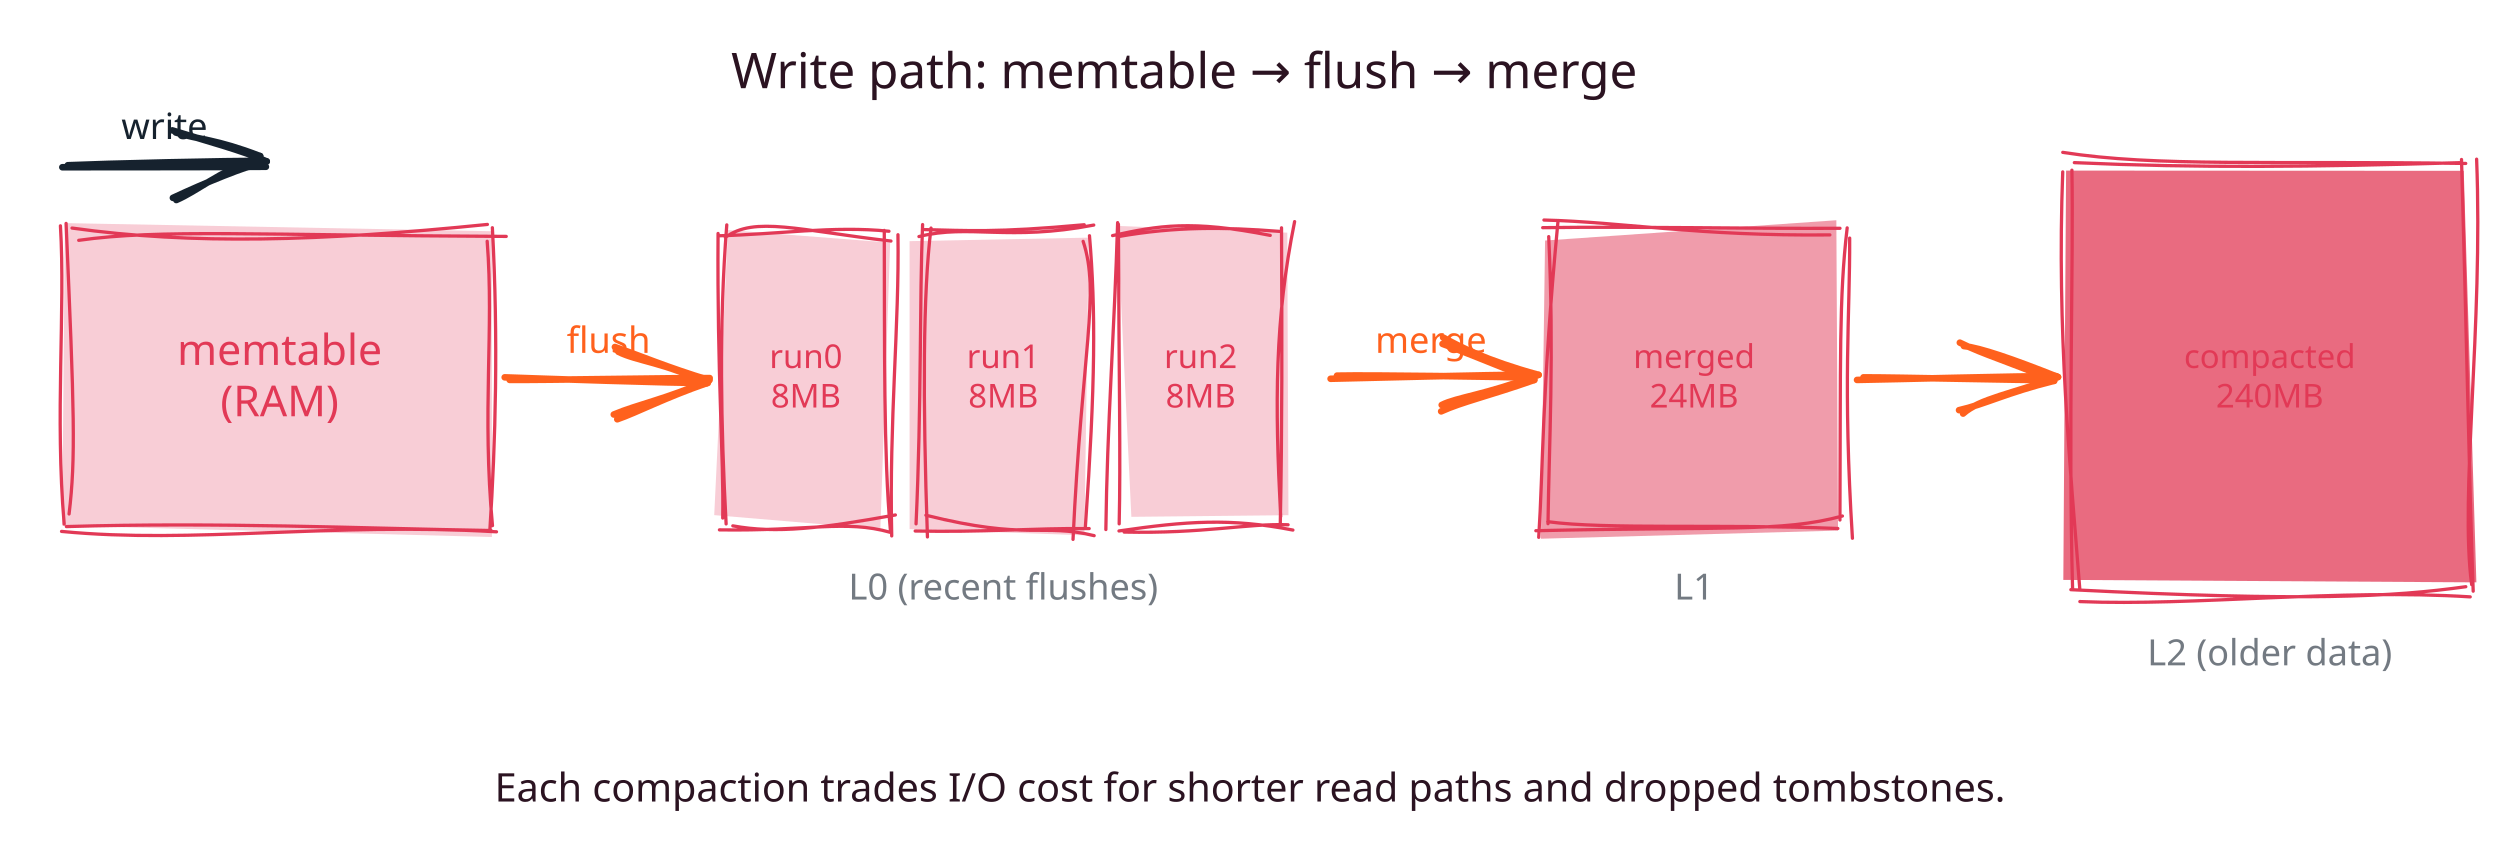
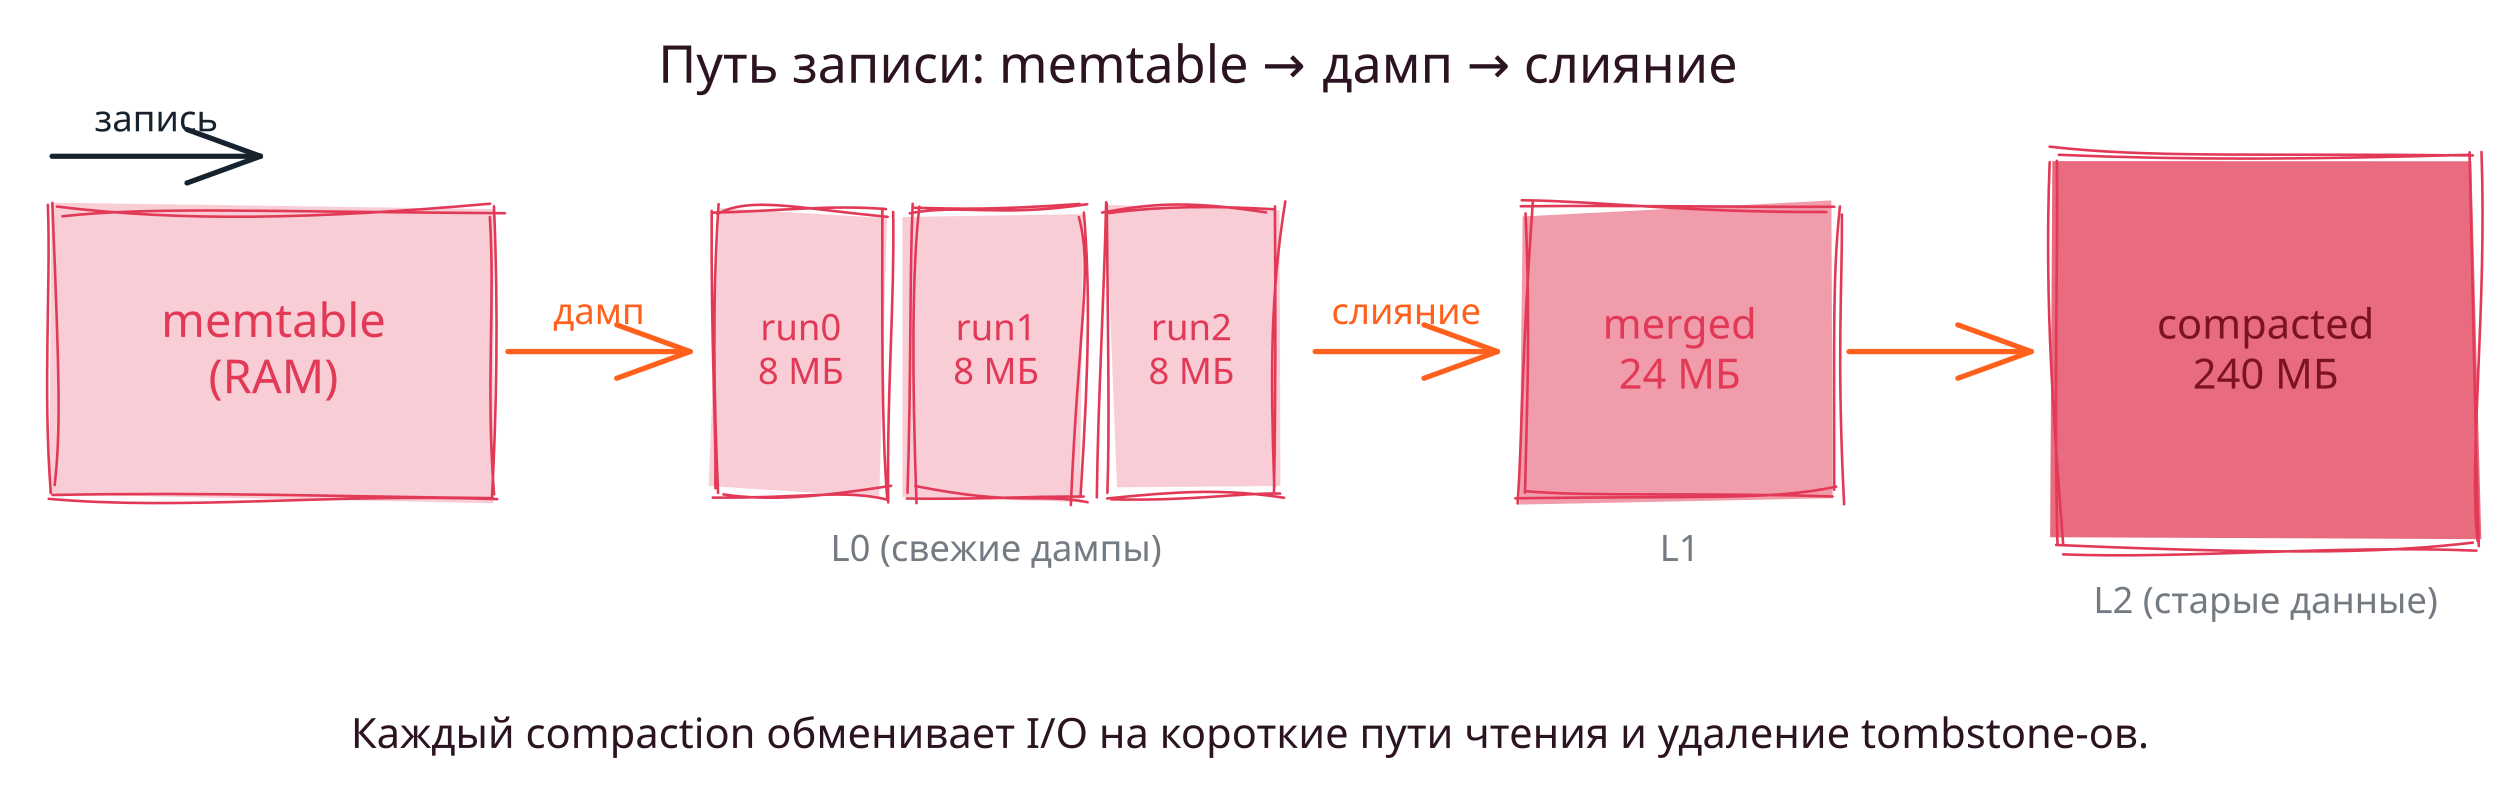
- <svg xmlns="http://www.w3.org/2000/svg" version="1.1" viewBox="0 0 760 258" width="760" height="258">
+ <svg xmlns="http://www.w3.org/2000/svg" version="1.1" viewBox="0 0 960 302" width="960" height="302">
  <defs>
    <style>
      @font-face {
        font-family: "Virgil";
        src: url("https://excalidraw.com/Virgil.woff2");
      }
      @font-face {
        font-family: "Cascadia";
        src: url("https://excalidraw.com/Cascadia.woff2");
      }
    </style>
  </defs>
-   <rect x="0" y="0" width="760" height="258" fill="transparent" />
-   <g transform="translate(10 10) rotate(0 350 11)">
-     <text x="350" y="11.0" dominant-baseline="central" font-family="Cascadia, Segoe UI Emoji" font-size="15px" fill="#2B1321" text-anchor="middle" style="white-space: pre;" direction="ltr">Write path: memtable → flush → merge</text>
+   <rect x="0" y="0" width="960" height="302" fill="transparent" />
+   <g transform="translate(10 10) rotate(0 450 14)">
+     <text x="450" y="14.0" dominant-baseline="central" font-family="Cascadia, Segoe UI Emoji" font-size="20px" fill="#2B1321" text-anchor="middle" style="white-space: pre;" direction="ltr">Путь записи: memtable → дамп → слияние</text>
  </g>
-   <g stroke-linecap="round" transform="translate(20 70) rotate(0 65 45)">
-     <path d="M-0.28 -2.18 L129.52 0.29 L129.54 93.25 L-1.1 89.82" stroke="none" stroke-width="0" fill="#F8CDD6" />
-     <path d="M3.93 3.06 C28.27 -0.41, 59.05 1.53, 133.89 1.87 M1.9 -0.67 C38.3 4.45, 77.17 3.39, 128.17 -1.77 M128.1 3.35 C130.21 30.42, 126.5 54.88, 129.71 89.79 M129.68 -0.77 C131.52 33.39, 130.64 64.57, 128.93 90.94 M130.93 91.67 C80.23 88.71, 38.83 95.46, -1.29 91.55 M129.3 91.28 C89 90.61, 46.62 88.69, 0.18 90.08 M1 86.24 C3.05 69.17, 2.58 55.37, 0.09 -2.08 M-0.49 89.31 C-3.32 56.41, -0.1 24.27, -1.63 -1.35" stroke="#E23956" stroke-width="1" fill="none" />
+   <g stroke-linecap="round" transform="translate(20 80) rotate(0 85 55)">
+     <path d="M-0.28 -2.18 L169.52 0.29 L169.54 113.25 L-1.1 109.82" stroke="none" stroke-width="0" fill="#F8CDD6" />
+     <path d="M3.93 3.06 C37.93 -0.66, 78.37 1.28, 173.89 1.87 M1.9 -0.67 C50.15 5.2, 100.88 4.15, 168.17 -1.77 M168.1 3.35 C170.2 36.83, 166.49 67.7, 169.71 109.79 M169.68 -0.77 C171.48 40.72, 170.59 79.23, 168.93 110.94 M170.93 111.67 C106.11 109.38, 50.59 116.14, -1.29 111.55 M169.3 111.28 C116.2 110.8, 61.03 108.88, 0.18 110.08 M1 106.24 C3.35 85.01, 2.89 67.06, 0.09 -2.08 M-0.49 109.31 C-3.62 69.04, -0.41 29.54, -1.63 -1.35" stroke="#E23956" stroke-width="1" fill="none" />
  </g>
-   <g transform="translate(20 70) rotate(0 65 45)">
-     <text x="65" y="35.9" dominant-baseline="central" font-family="Cascadia, Segoe UI Emoji" font-size="13px" fill="#E23956" text-anchor="middle" style="white-space: pre;" direction="ltr">memtable</text>
-     <text x="65" y="51.5" dominant-baseline="central" font-family="Cascadia, Segoe UI Emoji" font-size="13px" fill="#E23956" text-anchor="middle" style="white-space: pre;" direction="ltr">(RAM)</text>
+   <g transform="translate(20 80) rotate(0 85 55)">
+     <text x="85" y="42.4" dominant-baseline="central" font-family="Cascadia, Segoe UI Emoji" font-size="18px" fill="#E23956" text-anchor="middle" style="white-space: pre;" direction="ltr">memtable</text>
+     <text x="85" y="64.0" dominant-baseline="central" font-family="Cascadia, Segoe UI Emoji" font-size="18px" fill="#E23956" text-anchor="middle" style="white-space: pre;" direction="ltr">(RAM)</text>
  </g>
  <g stroke-linecap="round">
-     <g transform="translate(20 50) rotate(0 30 0)">
-       <path d="M-1.05 0.84 C9.21 0.8, 50.57 0.85, 60.83 0.7 M0.61 0.23 C10.84 -0.23, 50.42 -1.22, 60.32 -1.06" stroke="#16222E" stroke-width="2" fill="none" />
+     <g transform="translate(20 60) rotate(0 40 0)">
+       <path d="M0 0 C13.33 0, 66.67 0, 80 0 M0 0 C13.33 0, 66.67 0, 80 0" stroke="#16222E" stroke-width="2" fill="none" />
    </g>
-     <g transform="translate(20 50) rotate(0 30 0)">
-       <path d="M33.6 10.81 C40.08 8, 45.6 2.86, 59.09 -2.55 M32.56 10.15 C42.67 5.45, 54.16 0.65, 61.09 -0.93" stroke="#16222E" stroke-width="2" fill="none" />
+     <g transform="translate(20 60) rotate(0 40 0)">
+       <path d="M51.81 10.26 C58.62 7.78, 65.42 5.31, 80 0 M51.81 10.26 C62.57 6.34, 73.34 2.42, 80 0" stroke="#16222E" stroke-width="2" fill="none" />
    </g>
-     <g transform="translate(20 50) rotate(0 30 0)">
-       <path d="M33.44 -9.71 C40.12 -7.57, 45.68 -7.75, 59.09 -2.55 M32.4 -10.37 C42.4 -7.23, 53.95 -4.2, 61.09 -0.93" stroke="#16222E" stroke-width="2" fill="none" />
+     <g transform="translate(20 60) rotate(0 40 0)">
+       <path d="M51.81 -10.26 C58.62 -7.78, 65.42 -5.31, 80 0 M51.81 -10.26 C62.57 -6.34, 73.34 -2.42, 80 0" stroke="#16222E" stroke-width="2" fill="none" />
    </g>
  </g>
-   <g transform="translate(20 30) rotate(0 30 8)">
-     <text x="30" y="8.0" dominant-baseline="central" font-family="Cascadia, Segoe UI Emoji" font-size="11px" fill="#16222E" text-anchor="middle" style="white-space: pre;" direction="ltr">write</text>
+   <g transform="translate(20 36) rotate(0 40 9)">
+     <text x="40" y="9.0" dominant-baseline="central" font-family="Cascadia, Segoe UI Emoji" font-size="14px" fill="#16222E" text-anchor="middle" style="white-space: pre;" direction="ltr">запись</text>
  </g>
  <g stroke-linecap="round">
-     <g transform="translate(155 115) rotate(0 30 0)">
-       <path d="M-0.07 0.49 C10.17 0.59, 50.58 -0.15, 60.74 -0.07 M-1.57 -0.29 C8.64 0.07, 49.82 1.52, 60.19 1.43" stroke="#FF611D" stroke-width="2" fill="none" />
+     <g transform="translate(195 135) rotate(0 35 0)">
+       <path d="M0 0 C11.67 0, 58.33 0, 70 0 M0 0 C11.67 0, 58.33 0, 70 0" stroke="#FF611D" stroke-width="2" fill="none" />
    </g>
-     <g transform="translate(155 115) rotate(0 30 0)">
-       <path d="M32.65 12.46 C38.62 10.39, 47.24 5.85, 59.79 1.51 M31.59 11.01 C38.78 7.97, 47.7 6.27, 60.63 0.57" stroke="#FF611D" stroke-width="2" fill="none" />
+     <g transform="translate(195 135) rotate(0 35 0)">
+       <path d="M41.81 10.26 C48.62 7.78, 55.42 5.31, 70 0 M41.81 10.26 C49.34 7.52, 56.88 4.78, 70 0" stroke="#FF611D" stroke-width="2" fill="none" />
    </g>
-     <g transform="translate(155 115) rotate(0 30 0)">
-       <path d="M32.99 -8.05 C38.76 -5.17, 47.3 -4.76, 59.79 1.51 M31.93 -9.51 C39.08 -7.06, 47.91 -3.28, 60.63 0.57" stroke="#FF611D" stroke-width="2" fill="none" />
+     <g transform="translate(195 135) rotate(0 35 0)">
+       <path d="M41.81 -10.26 C48.62 -7.78, 55.42 -5.31, 70 0 M41.81 -10.26 C49.34 -7.52, 56.88 -4.78, 70 0" stroke="#FF611D" stroke-width="2" fill="none" />
    </g>
  </g>
-   <g transform="translate(155 95) rotate(0 30 8)">
-     <text x="30" y="8.0" dominant-baseline="central" font-family="Cascadia, Segoe UI Emoji" font-size="11px" fill="#FF611D" text-anchor="middle" style="white-space: pre;" direction="ltr">flush</text>
+   <g transform="translate(195 110) rotate(0 35 9)">
+     <text x="35" y="9.0" dominant-baseline="central" font-family="Cascadia, Segoe UI Emoji" font-size="14px" fill="#FF611D" text-anchor="middle" style="white-space: pre;" direction="ltr">дамп</text>
  </g>
-   <g stroke-linecap="round" transform="translate(220 70) rotate(0 25 45)">
-     <path d="M1.31 -0.06 L50.61 3.76 L47.63 90.87 L-2.88 86.6" stroke="none" stroke-width="0" fill="#F8CDD6" />
-     <path d="M0.5 2.19 C9.29 -4.41, 22.98 0.08, 50.85 3.28 M-1.67 1.68 C15.94 1.29, 33.43 -1.44, 50.24 0.3 M52.98 1.36 C53.41 28.84, 50.3 57.31, 51.08 92.92 M48.82 0.05 C48.93 34.62, 48.61 68.96, 50.7 91.4 M52.19 86.55 C29.79 90.59, 16.09 92.3, 2.78 89.86 M50.66 91.83 C36.94 87.94, 25.82 91.5, -1.29 91.08 M-0.29 87.48 C0.03 68.73, -2.01 44.18, -1.71 0.98 M0.74 89.27 C-0.83 59.84, -1.47 28.93, 0.94 -1.63" stroke="#E23956" stroke-width="1" fill="none" />
+   <g stroke-linecap="round" transform="translate(275 80) rotate(0 32.5 55)">
+     <path d="M1.31 -0.06 L65.61 3.76 L62.63 110.87 L-2.88 106.6" stroke="none" stroke-width="0" fill="#F8CDD6" />
+     <path d="M0.5 2.19 C12.91 -4.64, 30.23 -0.14, 65.85 3.28 M-1.67 1.68 C21.23 1.22, 44.01 -1.51, 65.24 0.3 M67.98 1.36 C68.59 35.46, 65.48 70.53, 66.08 112.92 M63.82 0.05 C63.79 42.36, 63.48 84.45, 65.7 111.4 M67.19 106.55 C39.67 110.81, 20.86 112.52, 2.78 109.86 M65.66 111.83 C48.47 107.82, 33.89 111.38, -1.29 111.08 M-0.29 107.48 C0.05 83.74, -1.99 54.2, -1.71 0.98 M0.74 109.27 C-0.88 73.17, -1.52 35.58, 0.94 -1.63" stroke="#E23956" stroke-width="1" fill="none" />
  </g>
-   <g transform="translate(220 70) rotate(0 25 45)">
-     <text x="25" y="38.0" dominant-baseline="central" font-family="Cascadia, Segoe UI Emoji" font-size="10px" fill="#E23956" text-anchor="middle" style="white-space: pre;" direction="ltr">run0</text>
-     <text x="25" y="50.0" dominant-baseline="central" font-family="Cascadia, Segoe UI Emoji" font-size="10px" fill="#E23956" text-anchor="middle" style="white-space: pre;" direction="ltr">8MB</text>
+   <g transform="translate(275 80) rotate(0 32.5 55)">
+     <text x="32.5" y="45.2" dominant-baseline="central" font-family="Cascadia, Segoe UI Emoji" font-size="14px" fill="#E23956" text-anchor="middle" style="white-space: pre;" direction="ltr">run0</text>
+     <text x="32.5" y="62.0" dominant-baseline="central" font-family="Cascadia, Segoe UI Emoji" font-size="14px" fill="#E23956" text-anchor="middle" style="white-space: pre;" direction="ltr">8 МБ</text>
  </g>
-   <g stroke-linecap="round" transform="translate(280 70) rotate(0 25 45)">
-     <path d="M-3.49 3.31 L50.98 2.24 L49.66 92.74 L-3.48 90.86" stroke="none" stroke-width="0" fill="#F8CDD6" />
-     <path d="M-0.64 1.91 C14.73 -1.92, 26.5 3.43, 52.5 -1.58 M1.14 -0.2 C13.72 0.07, 22.66 0.79, 49.6 -1.68 M49.27 3.37 C54.48 18.99, 48.9 36.78, 46.2 93.97 M51.2 1.66 C53.13 24.36, 53 46.42, 49.95 90.22 M52.62 92.84 C36.9 89, 32.36 94.37, 1.48 86.63 M51.11 90.68 C35.05 90.5, 17.82 91.9, -1.78 91.42 M1.94 93.23 C0.5 51.25, 0.59 19.12, 3.03 -0.67 M-1.52 89.25 C0.14 53.66, -0.45 19.81, 0.47 -1.73" stroke="#E23956" stroke-width="1" fill="none" />
+   <g stroke-linecap="round" transform="translate(350 80) rotate(0 32.5 55)">
+     <path d="M-3.49 3.31 L65.98 2.24 L64.66 112.74 L-3.48 110.86" stroke="none" stroke-width="0" fill="#F8CDD6" />
+     <path d="M-0.64 1.91 C18.35 -1.79, 33.75 3.56, 67.5 -1.58 M1.14 -0.2 C17.29 0.08, 29.8 0.8, 64.6 -1.68 M64.27 3.37 C69.72 23, 64.14 44.81, 61.2 113.97 M66.2 1.66 C68.5 29.58, 68.37 56.86, 64.95 110.22 M67.62 112.84 C48.84 109.21, 41.24 114.57, 1.48 106.63 M66.11 110.68 C45.03 110.52, 22.79 111.92, -1.78 111.42 M1.94 113.23 C0.15 63.32, 0.25 23.25, 3.03 -0.67 M-1.52 109.25 C-0.1 65.88, -0.7 24.27, 0.47 -1.73" stroke="#E23956" stroke-width="1" fill="none" />
  </g>
-   <g transform="translate(280 70) rotate(0 25 45)">
-     <text x="25" y="38.0" dominant-baseline="central" font-family="Cascadia, Segoe UI Emoji" font-size="10px" fill="#E23956" text-anchor="middle" style="white-space: pre;" direction="ltr">run1</text>
-     <text x="25" y="50.0" dominant-baseline="central" font-family="Cascadia, Segoe UI Emoji" font-size="10px" fill="#E23956" text-anchor="middle" style="white-space: pre;" direction="ltr">8MB</text>
+   <g transform="translate(350 80) rotate(0 32.5 55)">
+     <text x="32.5" y="45.2" dominant-baseline="central" font-family="Cascadia, Segoe UI Emoji" font-size="14px" fill="#E23956" text-anchor="middle" style="white-space: pre;" direction="ltr">run1</text>
+     <text x="32.5" y="62.0" dominant-baseline="central" font-family="Cascadia, Segoe UI Emoji" font-size="14px" fill="#E23956" text-anchor="middle" style="white-space: pre;" direction="ltr">8 МБ</text>
  </g>
-   <g stroke-linecap="round" transform="translate(340 70) rotate(0 25 45)">
-     <path d="M-0.3 -1.32 L51.34 0.73 L51.69 86.62 L3.93 87.12" stroke="none" stroke-width="0" fill="#F8CDD6" />
-     <path d="M-1.78 1.62 C12.17 -1.42, 22.03 -3.22, 46.15 1.56 M-0.05 1.92 C17.51 -1.15, 31.89 -0.99, 48.96 0.34 M53.56 -2.63 C47.55 27.13, 47.5 52.26, 49.33 87.01 M49.58 -0.74 C49.74 32.1, 49.79 59.89, 49.21 89.03 M53.04 91.14 C34.01 87.42, 20.62 88.43, 0.17 91.41 M51.57 89.53 C39.16 89.07, 25.83 92.29, 1.74 91.75 M-3.82 90.98 C-3.44 59.78, -1.21 30.06, -0.24 -2.32 M0.23 89.24 C0.7 69.47, 0.16 46.7, 0 -1.83" stroke="#E23956" stroke-width="1" fill="none" />
+   <g stroke-linecap="round" transform="translate(425 80) rotate(0 32.5 55)">
+     <path d="M-0.3 -1.32 L66.34 0.73 L66.69 106.62 L3.93 107.12" stroke="none" stroke-width="0" fill="#F8CDD6" />
+     <path d="M-1.78 1.62 C15.8 -1.54, 29.27 -3.33, 61.15 1.56 M-0.05 1.92 C22.36 -1.05, 41.6 -0.89, 63.96 0.34 M68.56 -2.63 C62.84 32.54, 62.8 63.08, 64.33 107.01 M64.58 -0.74 C64.81 38.79, 64.87 73.27, 64.21 109.03 M68.04 111.14 C45.01 107.61, 27.63 108.62, 0.17 111.41 M66.57 109.53 C50.59 109.23, 33.68 112.45, 1.74 111.75 M-3.82 110.98 C-3.35 72.9, -1.11 36.3, -0.24 -2.32 M0.23 109.24 C1.08 84.6, 0.53 56.95, 0 -1.83" stroke="#E23956" stroke-width="1" fill="none" />
  </g>
-   <g transform="translate(340 70) rotate(0 25 45)">
-     <text x="25" y="38.0" dominant-baseline="central" font-family="Cascadia, Segoe UI Emoji" font-size="10px" fill="#E23956" text-anchor="middle" style="white-space: pre;" direction="ltr">run2</text>
-     <text x="25" y="50.0" dominant-baseline="central" font-family="Cascadia, Segoe UI Emoji" font-size="10px" fill="#E23956" text-anchor="middle" style="white-space: pre;" direction="ltr">8MB</text>
+   <g transform="translate(425 80) rotate(0 32.5 55)">
+     <text x="32.5" y="45.2" dominant-baseline="central" font-family="Cascadia, Segoe UI Emoji" font-size="14px" fill="#E23956" text-anchor="middle" style="white-space: pre;" direction="ltr">run2</text>
+     <text x="32.5" y="62.0" dominant-baseline="central" font-family="Cascadia, Segoe UI Emoji" font-size="14px" fill="#E23956" text-anchor="middle" style="white-space: pre;" direction="ltr">8 МБ</text>
  </g>
-   <g transform="translate(220 170) rotate(0 85 8)">
-     <text x="85" y="8.0" dominant-baseline="central" font-family="Cascadia, Segoe UI Emoji" font-size="11px" fill="#737A82" text-anchor="middle" style="white-space: pre;" direction="ltr">L0 (recent flushes)</text>
+   <g transform="translate(275 200) rotate(0 107.5 10)">
+     <text x="107.5" y="10.0" dominant-baseline="central" font-family="Cascadia, Segoe UI Emoji" font-size="14px" fill="#737A82" text-anchor="middle" style="white-space: pre;" direction="ltr">L0 (свежие дампы)</text>
  </g>
  <g stroke-linecap="round">
-     <g transform="translate(405 115) rotate(0 30 0)">
-       <path d="M-0.5 0.15 C9.48 -0.13, 49.23 -1.05, 59.15 -1.12 M1.45 -0.81 C11.86 -1.05, 51.42 -0.46, 61.42 -0.17" stroke="#FF611D" stroke-width="2" fill="none" />
+     <g transform="translate(505 135) rotate(0 35 0)">
+       <path d="M0 0 C11.67 0, 58.33 0, 70 0 M0 0 C11.67 0, 58.33 0, 70 0" stroke="#FF611D" stroke-width="2" fill="none" />
    </g>
-     <g transform="translate(405 115) rotate(0 30 0)">
-       <path d="M33.28 8.11 C37.97 5.75, 46.27 5.15, 62.74 -1.04 M33.11 10.06 C39.46 7.15, 47.59 5.38, 61.42 0.52" stroke="#FF611D" stroke-width="2" fill="none" />
+     <g transform="translate(505 135) rotate(0 35 0)">
+       <path d="M41.81 10.26 C48.62 7.78, 55.43 5.3, 70 0 M41.81 10.26 C48.9 7.68, 55.99 5.1, 70 0" stroke="#FF611D" stroke-width="2" fill="none" />
    </g>
-     <g transform="translate(405 115) rotate(0 30 0)">
-       <path d="M33.7 -12.41 C38.39 -9.82, 46.59 -5.46, 62.74 -1.04 M33.53 -10.45 C39.8 -8.2, 47.83 -4.81, 61.42 0.52" stroke="#FF611D" stroke-width="2" fill="none" />
+     <g transform="translate(505 135) rotate(0 35 0)">
+       <path d="M41.81 -10.26 C48.62 -7.78, 55.43 -5.3, 70 0 M41.81 -10.26 C48.9 -7.68, 55.99 -5.1, 70 0" stroke="#FF611D" stroke-width="2" fill="none" />
    </g>
  </g>
-   <g transform="translate(405 95) rotate(0 30 8)">
-     <text x="30" y="8.0" dominant-baseline="central" font-family="Cascadia, Segoe UI Emoji" font-size="11px" fill="#FF611D" text-anchor="middle" style="white-space: pre;" direction="ltr">merge</text>
+   <g transform="translate(505 110) rotate(0 35 9)">
+     <text x="35" y="9.0" dominant-baseline="central" font-family="Cascadia, Segoe UI Emoji" font-size="14px" fill="#FF611D" text-anchor="middle" style="white-space: pre;" direction="ltr">слияние</text>
  </g>
-   <g stroke-linecap="round" transform="translate(470 70) rotate(0 45 45)">
-     <path d="M-0.3 3.12 L88.25 -3.05 L88.76 91.3 L-1.56 93.77" stroke="none" stroke-width="0" fill="#F09CAB" />
-     <path d="M-0.64 -3.11 C23.44 -2.51, 46.15 1.83, 86.28 1.41 M-1.02 -0.79 C28.45 -1.2, 61.93 -0.43, 89.35 -0.6 M92.3 2.38 C92.41 25.49, 90.2 46.94, 93.14 93.63 M91.54 -0.72 C89.04 20.45, 89.57 39.55, 89.34 88.08 M90.09 86.87 C71.85 91.87, 53.42 90.01, -3.1 91.34 M88.7 90.66 C53.56 89.23, 18.05 91.02, 0.51 88.59 M-2.23 93.35 C-0.89 73.08, -1.31 49.4, 3.6 -2.44 M0.59 89.2 C0.91 65, 2.49 37.91, 0.81 1.93" stroke="#E23956" stroke-width="1" fill="none" />
+   <g stroke-linecap="round" transform="translate(585 80) rotate(0 60 55)">
+     <path d="M-0.3 3.12 L118.25 -3.05 L118.76 111.3 L-1.56 113.77" stroke="none" stroke-width="0" fill="#F09CAB" />
+     <path d="M-0.64 -3.11 C30.69 -2.74, 60.65 1.59, 116.28 1.41 M-1.02 -0.79 C38.56 -1.2, 82.15 -0.44, 119.35 -0.6 M122.3 2.38 C122.46 30.4, 120.25 56.77, 123.14 113.63 M121.54 -0.72 C118.77 24.82, 119.3 48.28, 119.34 108.08 M120.09 106.87 C95.16 112.18, 70.03 110.32, -3.1 111.34 M118.7 110.66 C71.64 109.03, 24.21 110.82, 0.51 108.59 M-2.23 113.35 C-0.5 88.84, -0.91 60.92, 3.6 -2.44 M0.59 109.2 C1.23 79.37, 2.8 46.65, 0.81 1.93" stroke="#E23956" stroke-width="1" fill="none" />
  </g>
-   <g transform="translate(470 70) rotate(0 45 45)">
-     <text x="45" y="38.0" dominant-baseline="central" font-family="Cascadia, Segoe UI Emoji" font-size="10px" fill="#E23956" text-anchor="middle" style="white-space: pre;" direction="ltr">merged</text>
-     <text x="45" y="50.0" dominant-baseline="central" font-family="Cascadia, Segoe UI Emoji" font-size="10px" fill="#E23956" text-anchor="middle" style="white-space: pre;" direction="ltr">24MB</text>
+   <g transform="translate(585 80) rotate(0 60 55)">
+     <text x="60" y="43.8" dominant-baseline="central" font-family="Cascadia, Segoe UI Emoji" font-size="16px" fill="#E23956" text-anchor="middle" style="white-space: pre;" direction="ltr">merged</text>
+     <text x="60" y="63.0" dominant-baseline="central" font-family="Cascadia, Segoe UI Emoji" font-size="16px" fill="#E23956" text-anchor="middle" style="white-space: pre;" direction="ltr">24 МБ</text>
  </g>
-   <g transform="translate(470 170) rotate(0 45 8)">
-     <text x="45" y="8.0" dominant-baseline="central" font-family="Cascadia, Segoe UI Emoji" font-size="11px" fill="#737A82" text-anchor="middle" style="white-space: pre;" direction="ltr">L1</text>
+   <g transform="translate(585 200) rotate(0 60 10)">
+     <text x="60" y="10.0" dominant-baseline="central" font-family="Cascadia, Segoe UI Emoji" font-size="14px" fill="#737A82" text-anchor="middle" style="white-space: pre;" direction="ltr">L1</text>
  </g>
  <g stroke-linecap="round">
-     <g transform="translate(565 115) rotate(0 30 0)">
-       <path d="M-0.46 0.5 C9.68 0.35, 50.25 -0.76, 60.14 -0.64 M1.49 -0.29 C11.55 -0.31, 49.32 0.6, 59.26 0.56" stroke="#FF611D" stroke-width="2" fill="none" />
+     <g transform="translate(710 135) rotate(0 35 0)">
+       <path d="M0 0 C11.67 0, 58.33 0, 70 0 M0 0 C11.67 0, 58.33 0, 70 0" stroke="#FF611D" stroke-width="2" fill="none" />
    </g>
-     <g transform="translate(565 115) rotate(0 30 0)">
-       <path d="M31.78 10.73 C36.71 6.29, 46.59 4.7, 60.64 -0.38 M30.55 9.69 C38.17 7.99, 45.13 4.32, 59.46 0.78" stroke="#FF611D" stroke-width="2" fill="none" />
+     <g transform="translate(710 135) rotate(0 35 0)">
+       <path d="M41.81 10.26 C48.62 7.78, 55.43 5.3, 70 0 M41.81 10.26 C49.28 7.54, 56.76 4.82, 70 0" stroke="#FF611D" stroke-width="2" fill="none" />
    </g>
-     <g transform="translate(565 115) rotate(0 30 0)">
-       <path d="M32.02 -9.79 C36.93 -9.27, 46.75 -5.91, 60.64 -0.38 M30.79 -10.83 C38.32 -7.09, 45.21 -5.32, 59.46 0.78" stroke="#FF611D" stroke-width="2" fill="none" />
+     <g transform="translate(710 135) rotate(0 35 0)">
+       <path d="M41.81 -10.26 C48.62 -7.78, 55.43 -5.3, 70 0 M41.81 -10.26 C49.28 -7.54, 56.76 -4.82, 70 0" stroke="#FF611D" stroke-width="2" fill="none" />
    </g>
  </g>
-   <g stroke-linecap="round" transform="translate(630 50) rotate(0 60 65)">
-     <path d="M-1.91 1.86 L118.98 1.93 L122.82 127.04 L-2.75 126.29" stroke="none" stroke-width="0" fill="#E96B80" />
-     <path d="M-2.92 -3.68 C25.58 0.78, 59.69 -1.18, 119.58 -0.31 M0.6 -0.56 C38.09 1.13, 72.53 0.78, 118.07 -0.55 M122.89 -1.61 C124.89 49.2, 117.74 100.75, 121.39 127.72 M118.3 -1.51 C119.72 46.56, 120.63 95.72, 121.85 129.71 M120.94 131.45 C80.6 128.89, 37 134.33, 2.28 132.88 M119.6 128.36 C97.36 131.45, 71.19 132.9, -0.46 129.26 M2.24 128.85 C-0.63 91.86, -4.76 50.75, -2.93 2.26 M0.07 129.17 C-1.27 80.97, 0.4 28.36, -0.14 1.74" stroke="#E23956" stroke-width="1" fill="none" />
+   <g stroke-linecap="round" transform="translate(790 60) rotate(0 80 75)">
+     <path d="M-1.91 1.86 L158.98 1.93 L162.82 147.04 L-2.75 146.29" stroke="none" stroke-width="0" fill="#E96B80" />
+     <path d="M-2.92 -3.68 C35.24 0.76, 79.02 -1.2, 159.58 -0.31 M0.6 -0.56 C50.41 1.56, 97.16 1.21, 158.07 -0.55 M162.89 -1.61 C165.06 56.92, 157.91 116.18, 161.39 147.72 M158.3 -1.51 C159.66 53.87, 160.57 110.35, 161.85 149.71 M160.94 151.45 C106.66 149.24, 49.12 154.68, 2.28 152.88 M159.6 148.36 C129.17 151.92, 94.82 153.37, -0.46 149.26 M2.24 148.85 C-0.96 105.73, -5.09 58.49, -2.93 2.26 M0.07 149.17 C-1.33 93.14, 0.35 32.7, -0.14 1.74" stroke="#E23956" stroke-width="1" fill="none" />
  </g>
-   <g transform="translate(630 50) rotate(0 60 65)">
-     <text x="60" y="58.0" dominant-baseline="central" font-family="Cascadia, Segoe UI Emoji" font-size="10px" fill="#E23956" text-anchor="middle" style="white-space: pre;" direction="ltr">compacted</text>
-     <text x="60" y="70.0" dominant-baseline="central" font-family="Cascadia, Segoe UI Emoji" font-size="10px" fill="#E23956" text-anchor="middle" style="white-space: pre;" direction="ltr">240MB</text>
+   <g transform="translate(790 60) rotate(0 80 75)">
+     <text x="80" y="63.8" dominant-baseline="central" font-family="Cascadia, Segoe UI Emoji" font-size="16px" fill="#7C1324" text-anchor="middle" style="white-space: pre;" direction="ltr">compacted</text>
+     <text x="80" y="83.0" dominant-baseline="central" font-family="Cascadia, Segoe UI Emoji" font-size="16px" fill="#7C1324" text-anchor="middle" style="white-space: pre;" direction="ltr">240 МБ</text>
  </g>
-   <g transform="translate(630 190) rotate(0 60 8)">
-     <text x="60" y="8.0" dominant-baseline="central" font-family="Cascadia, Segoe UI Emoji" font-size="11px" fill="#737A82" text-anchor="middle" style="white-space: pre;" direction="ltr">L2 (older data)</text>
+   <g transform="translate(790 220) rotate(0 80 10)">
+     <text x="80" y="10.0" dominant-baseline="central" font-family="Cascadia, Segoe UI Emoji" font-size="14px" fill="#737A82" text-anchor="middle" style="white-space: pre;" direction="ltr">L2 (старые данные)</text>
  </g>
-   <g transform="translate(10 230) rotate(0 370 9)">
-     <text x="370" y="9.0" dominant-baseline="central" font-family="Cascadia, Segoe UI Emoji" font-size="12px" fill="#2B1321" text-anchor="middle" style="white-space: pre;" direction="ltr">Each compaction trades I/O cost for shorter read paths and dropped tombstones.</text>
+   <g transform="translate(10 270) rotate(0 470 11)">
+     <text x="470" y="11.0" dominant-baseline="central" font-family="Cascadia, Segoe UI Emoji" font-size="16px" fill="#2B1321" text-anchor="middle" style="white-space: pre;" direction="ltr">Каждый compaction обменивает I/O на короткие пути чтения и удаление tombstone-ов.</text>
  </g>
</svg>
